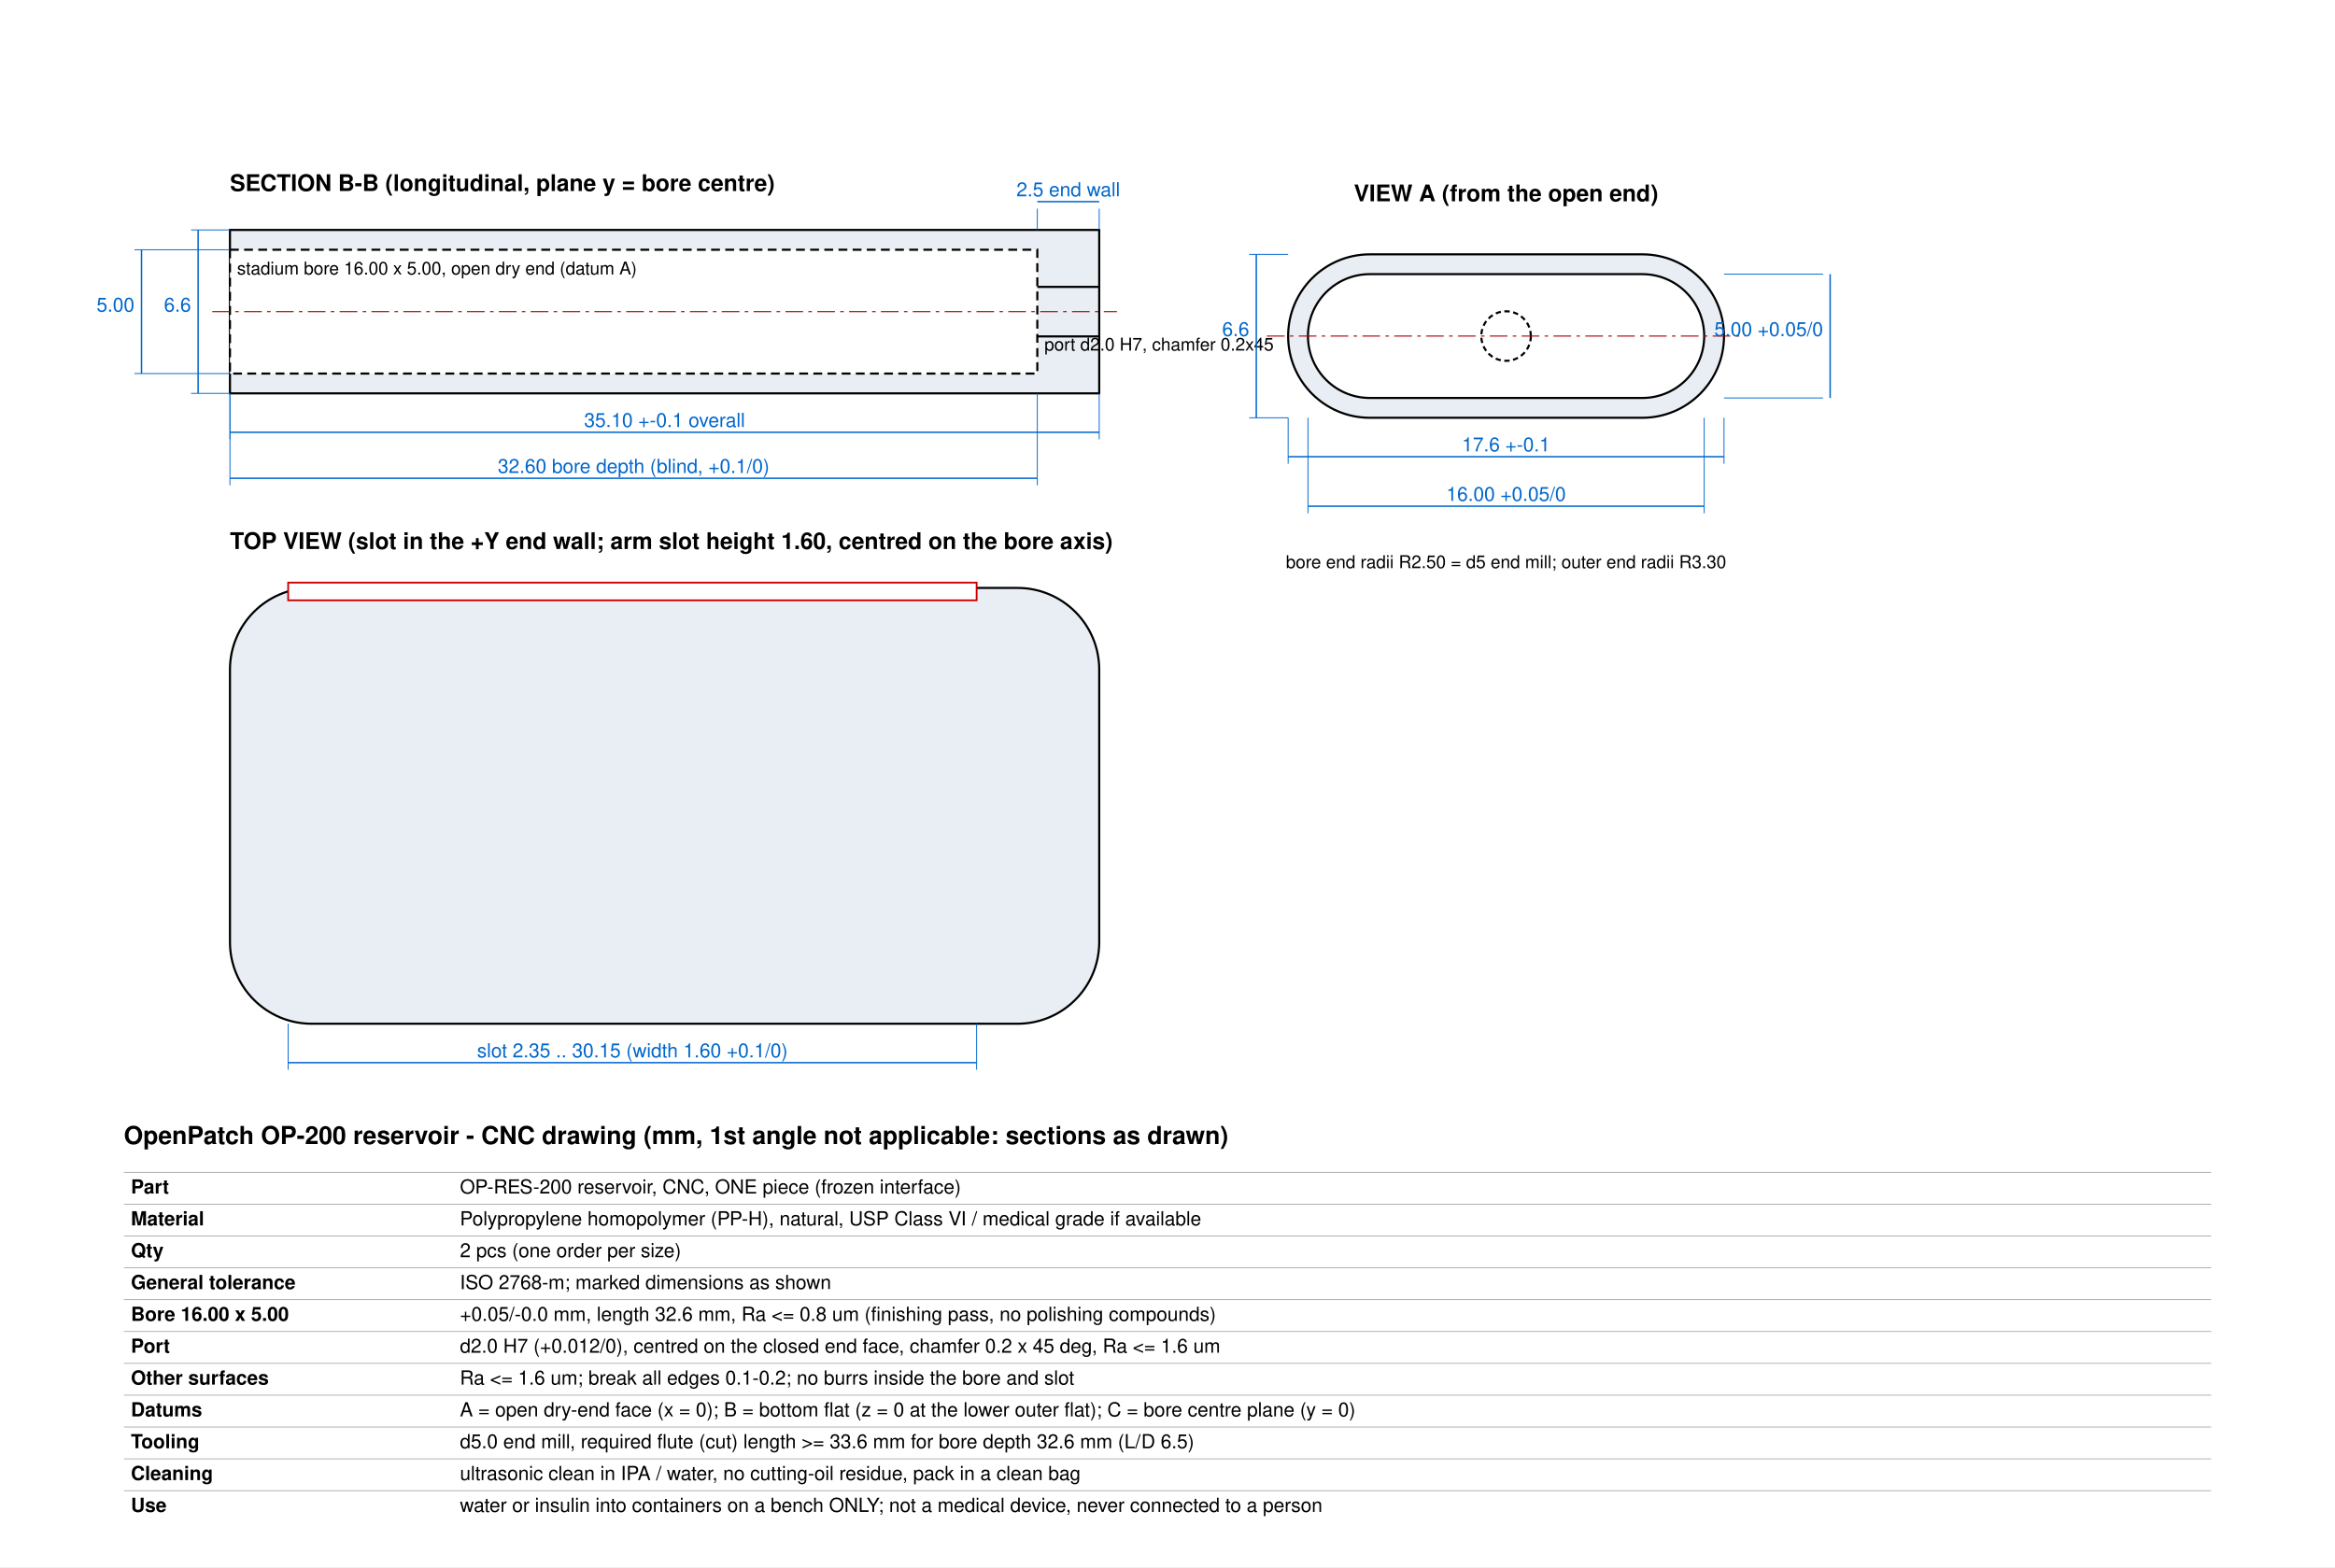
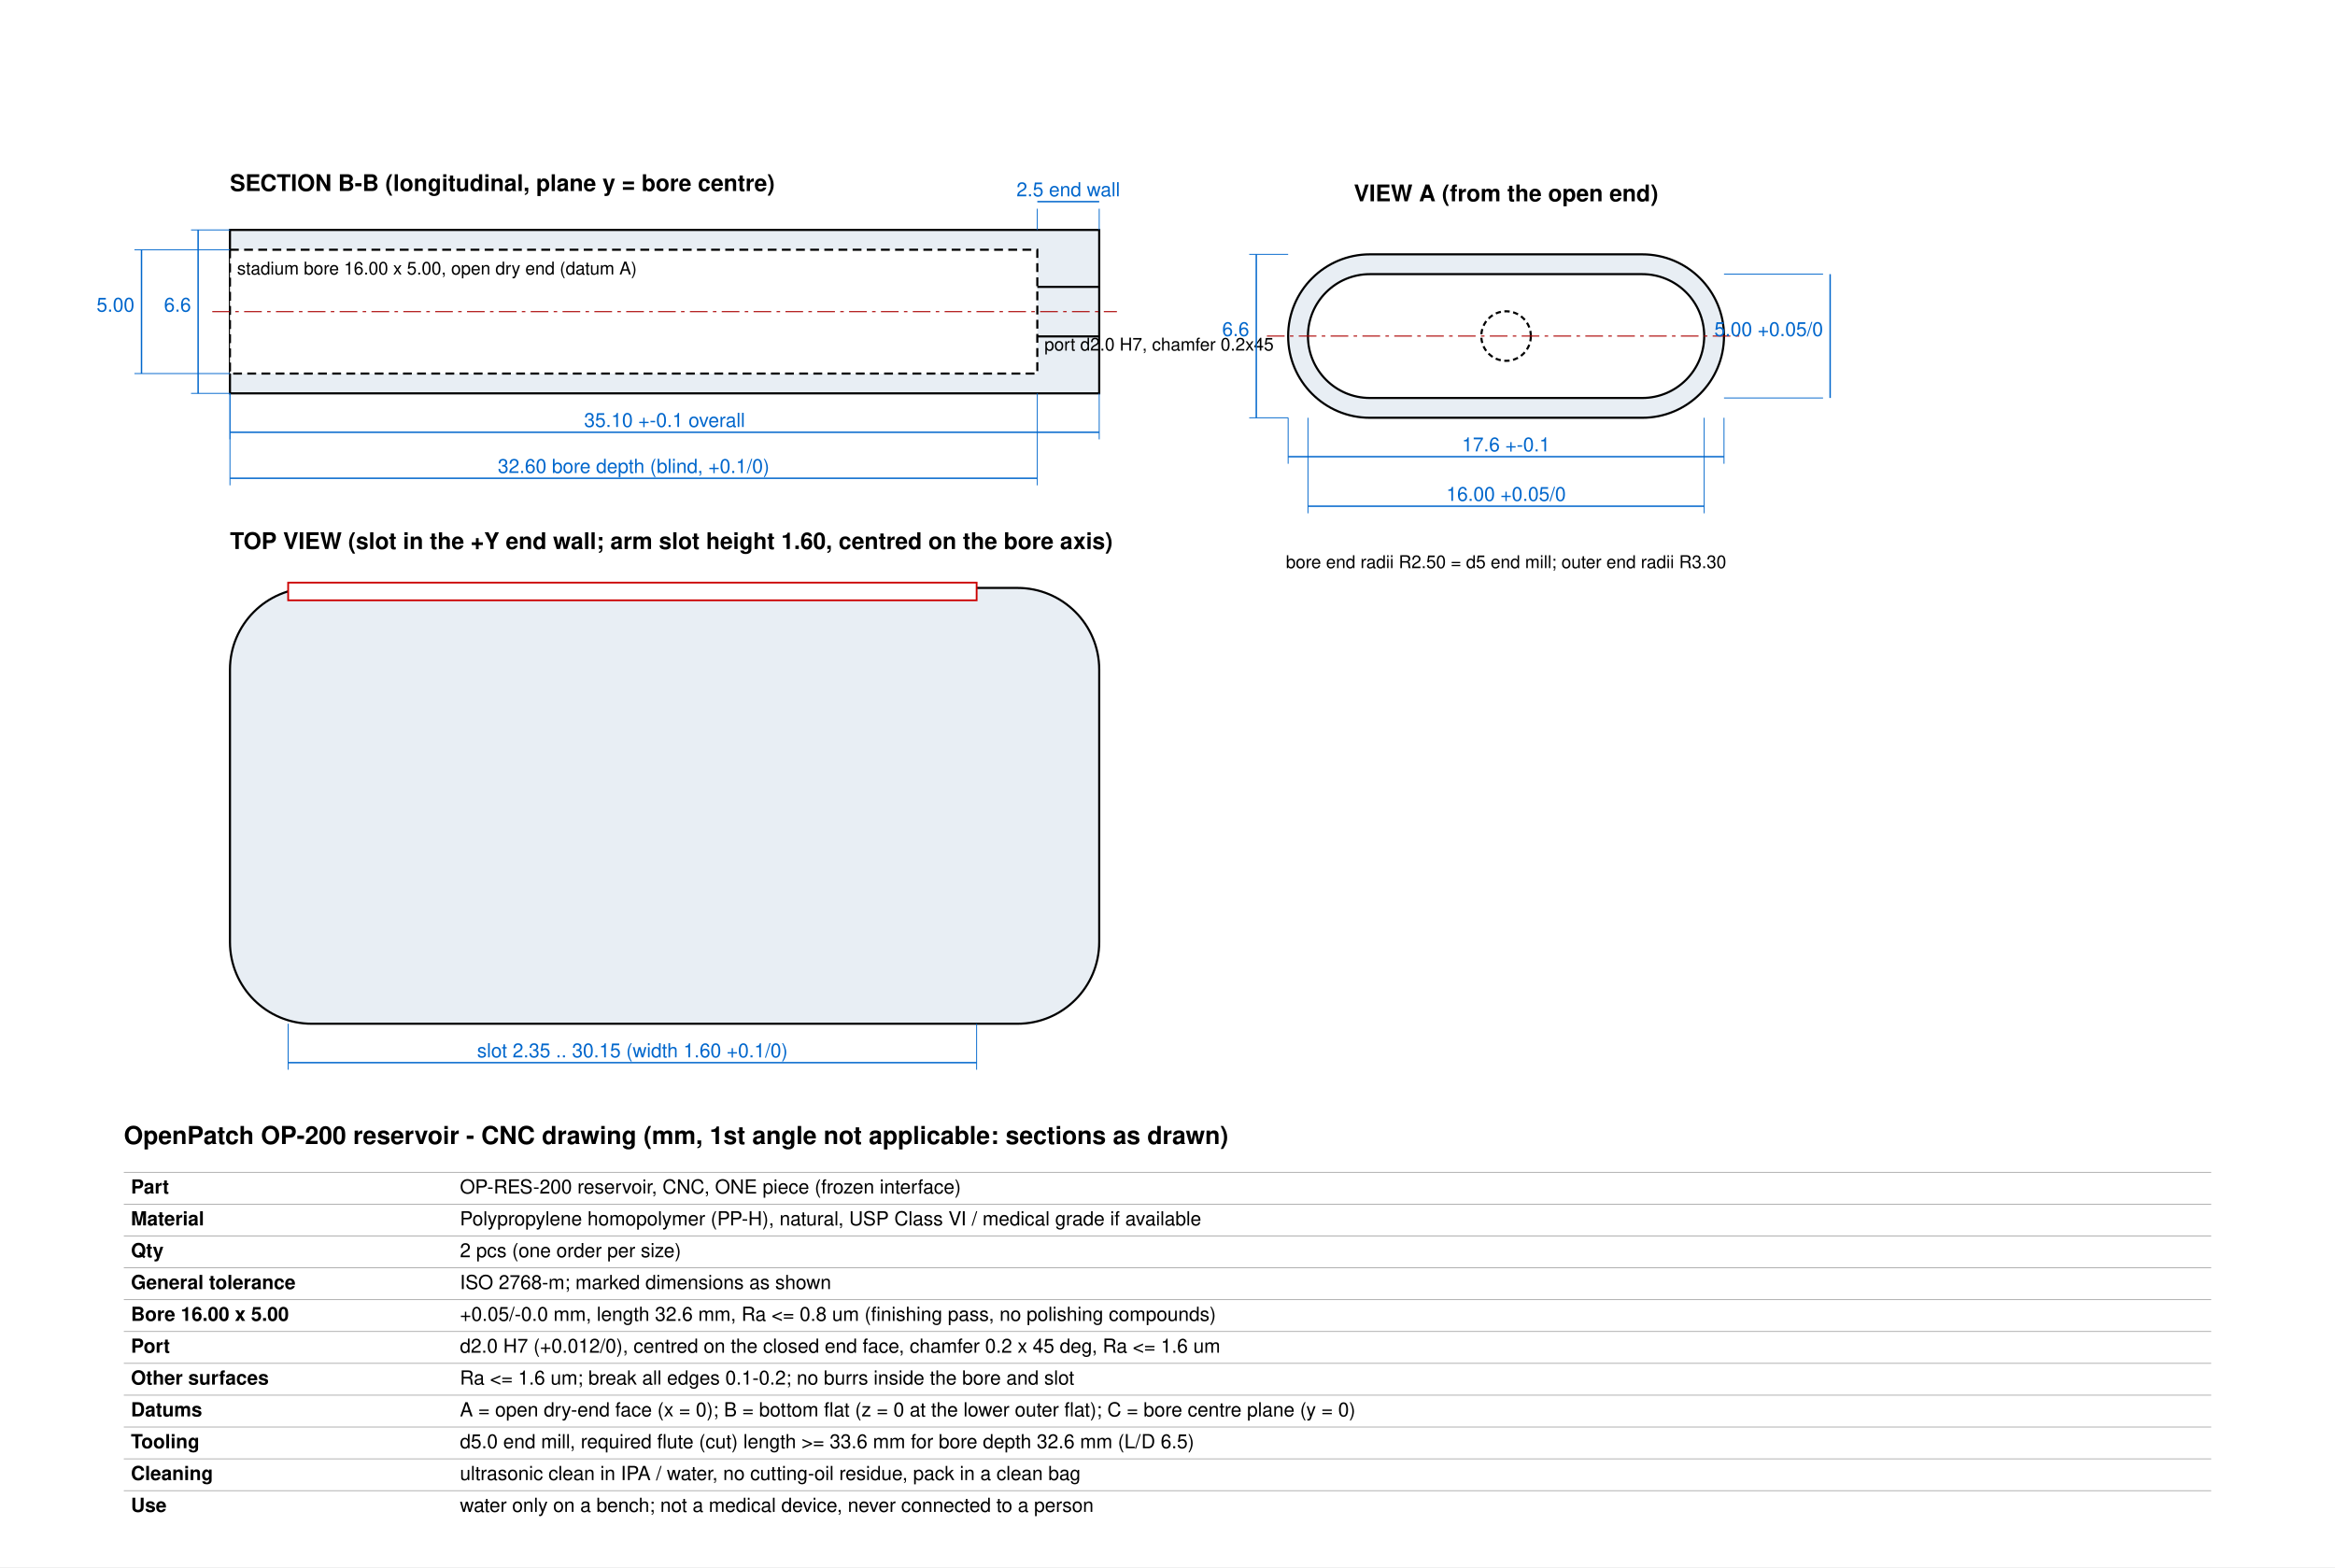
<svg xmlns="http://www.w3.org/2000/svg" width="1320" height="886" viewBox="0 0 1320 886" font-family="Helvetica,Arial,sans-serif">
  <rect width="100%" height="100%" fill="#fff" />
  <rect x="130.0" y="130.0" width="491.4" height="92.4" rx="0.0" fill="#e8eef4" stroke="#000" stroke-width="1.2" />
  <rect x="130.0" y="141.2" width="456.4" height="70.0" rx="0.0" fill="#ffffff" stroke="#000" stroke-width="1.2" stroke-dasharray="5,3" />
  <line x1="586.4" y1="162.2" x2="621.4" y2="162.2" stroke="#000" stroke-width="1.2" />
  <line x1="586.4" y1="190.2" x2="621.4" y2="190.2" stroke="#000" stroke-width="1.2" />
  <line x1="120.0" y1="176.2" x2="631.4" y2="176.2" stroke="#a00" stroke-width="0.6" stroke-dasharray="10,3,2,3" />
  <text x="130.0" y="108.0" font-size="13" text-anchor="start" font-weight="bold" fill="#000">SECTION B-B  (longitudinal, plane y = bore centre)</text>
  <line x1="130.0" y1="222.4" x2="130.0" y2="248.4" stroke="#06c" stroke-width="0.5" />
  <line x1="621.4" y1="222.4" x2="621.4" y2="248.4" stroke="#06c" stroke-width="0.5" />
  <line x1="130.0" y1="244.4" x2="621.4" y2="244.4" stroke="#06c" stroke-width="0.8" />
  <text x="375.7" y="241.4" font-size="11" text-anchor="middle" font-weight="normal" fill="#06c">35.10 +-0.1 overall</text>
  <line x1="130.0" y1="222.4" x2="130.0" y2="274.4" stroke="#06c" stroke-width="0.5" />
  <line x1="586.4" y1="222.4" x2="586.4" y2="274.4" stroke="#06c" stroke-width="0.5" />
  <line x1="130.0" y1="270.4" x2="586.4" y2="270.4" stroke="#06c" stroke-width="0.8" />
  <text x="358.2" y="267.4" font-size="11" text-anchor="middle" font-weight="normal" fill="#06c">32.60 bore depth (blind, +0.1/0)</text>
  <line x1="586.4" y1="130.0" x2="586.4" y2="118.0" stroke="#06c" stroke-width="0.5" />
  <line x1="621.4" y1="130.0" x2="621.4" y2="118.0" stroke="#06c" stroke-width="0.5" />
  <line x1="586.4" y1="114.0" x2="621.4" y2="114.0" stroke="#06c" stroke-width="0.8" />
  <text x="603.9" y="111.0" font-size="11" text-anchor="middle" font-weight="normal" fill="#06c">2.5 end wall</text>
  <text x="590.4" y="198.2" font-size="10" text-anchor="start" font-weight="normal" fill="#000">port d2.0 H7, chamfer 0.2x45</text>
  <text x="134.0" y="155.2" font-size="10" text-anchor="start" font-weight="normal" fill="#000">stadium bore 16.00 x 5.00, open dry end (datum A)</text>
  <line x1="130.0" y1="130.0" x2="108.0" y2="130.0" stroke="#06c" stroke-width="0.5" />
  <line x1="130.0" y1="222.4" x2="108.0" y2="222.4" stroke="#06c" stroke-width="0.5" />
  <line x1="112.0" y1="130.0" x2="112.0" y2="222.4" stroke="#06c" stroke-width="0.8" />
  <text x="108.0" y="176.2" font-size="11" text-anchor="end" font-weight="normal" fill="#06c">6.6</text>
  <line x1="130.0" y1="141.2" x2="76.0" y2="141.2" stroke="#06c" stroke-width="0.5" />
  <line x1="130.0" y1="211.2" x2="76.0" y2="211.2" stroke="#06c" stroke-width="0.5" />
  <line x1="80.0" y1="141.2" x2="80.0" y2="211.2" stroke="#06c" stroke-width="0.8" />
  <text x="76.0" y="176.2" font-size="11" text-anchor="end" font-weight="normal" fill="#06c">5.00</text>
  <rect x="130.0" y="332.4" width="491.4" height="246.4" rx="46.2" fill="#e8eef4" stroke="#000" stroke-width="1.2" />
  <rect x="162.9" y="329.4" width="389.2" height="10.0" rx="0.0" fill="#ffffff" stroke="#c00" stroke-width="1.0" />
  <text x="130.0" y="310.4" font-size="13" text-anchor="start" font-weight="bold" fill="#000">TOP VIEW (slot in the +Y end wall; arm slot height 1.60, centred on the bore axis)</text>
  <line x1="162.9" y1="578.8" x2="162.9" y2="604.8" stroke="#06c" stroke-width="0.5" />
  <line x1="552.1" y1="578.8" x2="552.1" y2="604.8" stroke="#06c" stroke-width="0.5" />
  <line x1="162.9" y1="600.8" x2="552.1" y2="600.8" stroke="#06c" stroke-width="0.8" />
  <text x="357.5" y="597.8" font-size="11" text-anchor="middle" font-weight="normal" fill="#06c">slot 2.35 .. 30.15  (width 1.60 +0.1/0)</text>
  <rect x="728.2" y="143.8" width="246.4" height="92.4" rx="46.2" fill="#e8eef4" stroke="#000" stroke-width="1.2" />
  <rect x="739.4" y="155.0" width="224.0" height="70.0" rx="35.0" fill="#ffffff" stroke="#000" stroke-width="1.2" />
  <circle cx="851.4" cy="190.0" r="14.0" fill="none" stroke="#000" stroke-width="1.2" stroke-dasharray="3,2" />
  <line x1="716.2" y1="190.0" x2="986.6" y2="190.0" stroke="#a00" stroke-width="0.6" stroke-dasharray="10,3,2,3" />
  <text x="851.4" y="113.8" font-size="13" text-anchor="middle" font-weight="bold" fill="#000">VIEW A (from the open end)</text>
  <line x1="728.2" y1="236.2" x2="728.2" y2="262.2" stroke="#06c" stroke-width="0.5" />
  <line x1="974.6" y1="236.2" x2="974.6" y2="262.2" stroke="#06c" stroke-width="0.5" />
  <line x1="728.2" y1="258.2" x2="974.6" y2="258.2" stroke="#06c" stroke-width="0.8" />
  <text x="851.4" y="255.2" font-size="11" text-anchor="middle" font-weight="normal" fill="#06c">17.6 +-0.1</text>
  <line x1="739.4" y1="236.2" x2="739.4" y2="290.2" stroke="#06c" stroke-width="0.5" />
  <line x1="963.4" y1="236.2" x2="963.4" y2="290.2" stroke="#06c" stroke-width="0.5" />
  <line x1="739.4" y1="286.2" x2="963.4" y2="286.2" stroke="#06c" stroke-width="0.8" />
  <text x="851.4" y="283.2" font-size="11" text-anchor="middle" font-weight="normal" fill="#06c">16.00 +0.05/0</text>
  <line x1="728.2" y1="143.8" x2="706.2" y2="143.8" stroke="#06c" stroke-width="0.5" />
  <line x1="728.2" y1="236.2" x2="706.2" y2="236.2" stroke="#06c" stroke-width="0.5" />
  <line x1="710.2" y1="143.8" x2="710.2" y2="236.2" stroke="#06c" stroke-width="0.8" />
  <text x="706.2" y="190.0" font-size="11" text-anchor="end" font-weight="normal" fill="#06c">6.6</text>
  <line x1="974.6" y1="155.0" x2="1030.6" y2="155.0" stroke="#06c" stroke-width="0.5" />
  <line x1="974.6" y1="225.0" x2="1030.6" y2="225.0" stroke="#06c" stroke-width="0.5" />
  <line x1="1034.6" y1="155.0" x2="1034.6" y2="225.0" stroke="#06c" stroke-width="0.8" />
  <text x="1030.6" y="190.0" font-size="11" text-anchor="end" font-weight="normal" fill="#06c">5.00 +0.05/0</text>
  <text x="851.4" y="321.2" font-size="10" text-anchor="middle" font-weight="normal" fill="#000">bore end radii R2.50 = d5 end mill; outer end radii R3.30</text>
  <text x="70.0" y="646.8" font-size="14" text-anchor="start" font-weight="bold" fill="#000">OpenPatch OP-200 reservoir - CNC drawing (mm, 1st angle not applicable: sections as drawn)</text>
  <line x1="70.0" y1="662.8" x2="1250.0" y2="662.8" stroke="#999" stroke-width="0.4" />
  <text x="74.0" y="674.8" font-size="11" text-anchor="start" font-weight="bold" fill="#000">Part</text>
  <text x="260.0" y="674.8" font-size="11" text-anchor="start" font-weight="normal" fill="#000">OP-RES-200  reservoir, CNC, ONE piece (frozen interface)</text>
  <line x1="70.0" y1="680.8" x2="1250.0" y2="680.8" stroke="#999" stroke-width="0.4" />
  <text x="74.0" y="692.8" font-size="11" text-anchor="start" font-weight="bold" fill="#000">Material</text>
  <text x="260.0" y="692.8" font-size="11" text-anchor="start" font-weight="normal" fill="#000">Polypropylene homopolymer (PP-H), natural, USP Class VI / medical grade if available</text>
  <line x1="70.0" y1="698.8" x2="1250.0" y2="698.8" stroke="#999" stroke-width="0.4" />
  <text x="74.0" y="710.8" font-size="11" text-anchor="start" font-weight="bold" fill="#000">Qty</text>
  <text x="260.0" y="710.8" font-size="11" text-anchor="start" font-weight="normal" fill="#000">2 pcs (one order per size)</text>
  <line x1="70.0" y1="716.8" x2="1250.0" y2="716.8" stroke="#999" stroke-width="0.4" />
  <text x="74.0" y="728.8" font-size="11" text-anchor="start" font-weight="bold" fill="#000">General tolerance</text>
  <text x="260.0" y="728.8" font-size="11" text-anchor="start" font-weight="normal" fill="#000">ISO 2768-m; marked dimensions as shown</text>
  <line x1="70.0" y1="734.8" x2="1250.0" y2="734.8" stroke="#999" stroke-width="0.4" />
  <text x="74.0" y="746.8" font-size="11" text-anchor="start" font-weight="bold" fill="#000">Bore 16.00 x 5.00</text>
  <text x="260.0" y="746.8" font-size="11" text-anchor="start" font-weight="normal" fill="#000">+0.05/-0.0 mm, length 32.6 mm, Ra &lt;= 0.8 um (finishing pass, no polishing compounds)</text>
  <line x1="70.0" y1="752.8" x2="1250.0" y2="752.8" stroke="#999" stroke-width="0.4" />
  <text x="74.0" y="764.8" font-size="11" text-anchor="start" font-weight="bold" fill="#000">Port</text>
  <text x="260.0" y="764.8" font-size="11" text-anchor="start" font-weight="normal" fill="#000">d2.0 H7 (+0.012/0), centred on the closed end face, chamfer 0.2 x 45 deg, Ra &lt;= 1.6 um</text>
  <line x1="70.0" y1="770.8" x2="1250.0" y2="770.8" stroke="#999" stroke-width="0.4" />
  <text x="74.0" y="782.8" font-size="11" text-anchor="start" font-weight="bold" fill="#000">Other surfaces</text>
  <text x="260.0" y="782.8" font-size="11" text-anchor="start" font-weight="normal" fill="#000">Ra &lt;= 1.6 um; break all edges 0.1-0.2; no burrs inside the bore and slot</text>
  <line x1="70.0" y1="788.8" x2="1250.0" y2="788.8" stroke="#999" stroke-width="0.4" />
  <text x="74.0" y="800.8" font-size="11" text-anchor="start" font-weight="bold" fill="#000">Datums</text>
  <text x="260.0" y="800.8" font-size="11" text-anchor="start" font-weight="normal" fill="#000">A = open dry-end face (x = 0); B = bottom flat (z = 0 at the lower outer flat); C = bore centre plane (y = 0)</text>
  <line x1="70.0" y1="806.8" x2="1250.0" y2="806.8" stroke="#999" stroke-width="0.4" />
  <text x="74.0" y="818.8" font-size="11" text-anchor="start" font-weight="bold" fill="#000">Tooling</text>
  <text x="260.0" y="818.8" font-size="11" text-anchor="start" font-weight="normal" fill="#000">d5.0 end mill, required flute (cut) length &gt;= 33.6 mm for bore depth 32.6 mm (L/D 6.5)</text>
  <line x1="70.0" y1="824.8" x2="1250.0" y2="824.8" stroke="#999" stroke-width="0.4" />
  <text x="74.0" y="836.8" font-size="11" text-anchor="start" font-weight="bold" fill="#000">Cleaning</text>
  <text x="260.0" y="836.8" font-size="11" text-anchor="start" font-weight="normal" fill="#000">ultrasonic clean in IPA / water, no cutting-oil residue, pack in a clean bag</text>
  <line x1="70.0" y1="842.8" x2="1250.0" y2="842.8" stroke="#999" stroke-width="0.4" />
  <text x="74.0" y="854.8" font-size="11" text-anchor="start" font-weight="bold" fill="#000">Use</text>
-   <text x="260.0" y="854.8" font-size="11" text-anchor="start" font-weight="normal" fill="#000">water or insulin into containers on a bench ONLY; not a medical device, never connected to a person</text>
+   <text x="260.0" y="854.8" font-size="11" text-anchor="start" font-weight="normal" fill="#000">water only on a bench; not a medical device, never connected to a person</text>
</svg>
